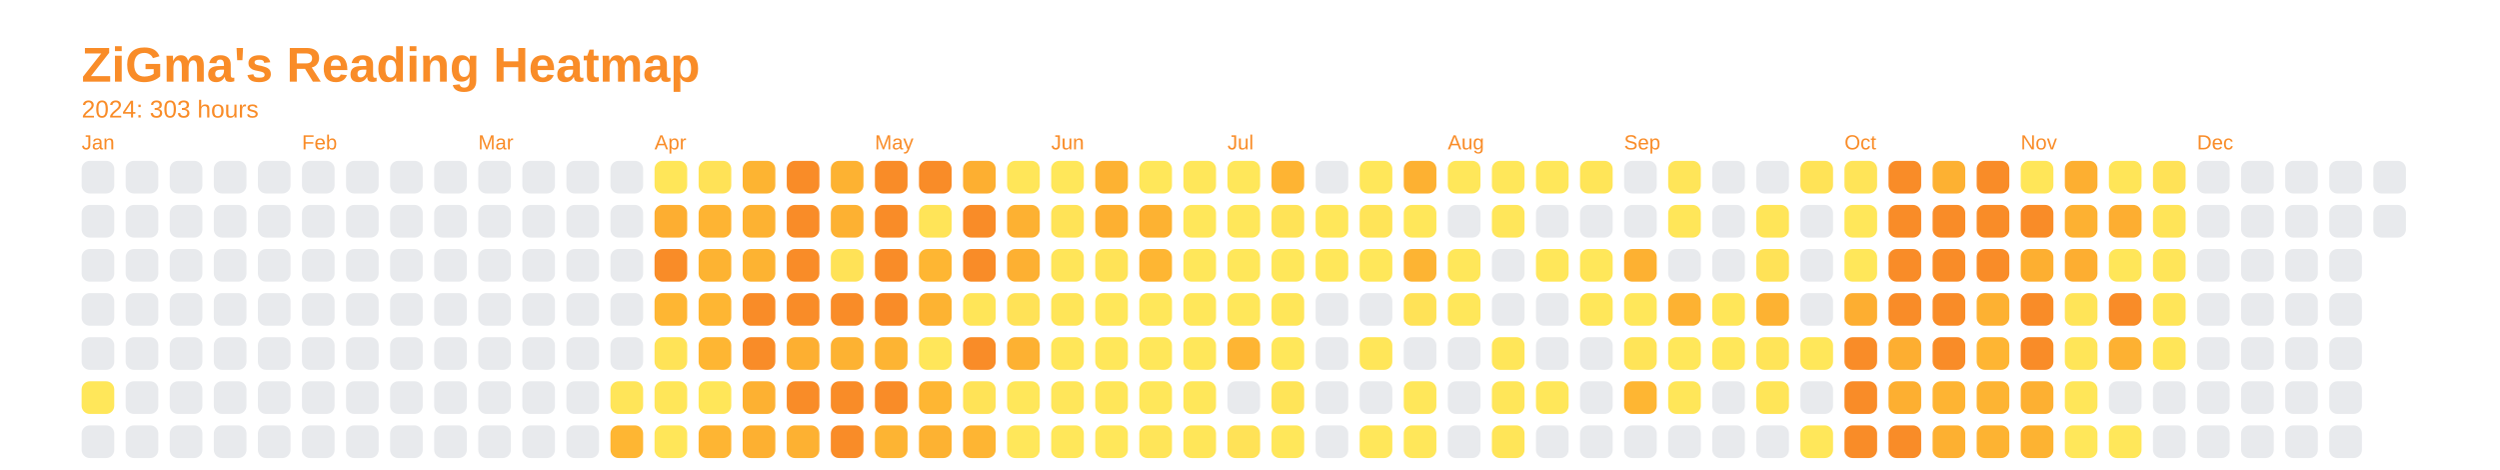
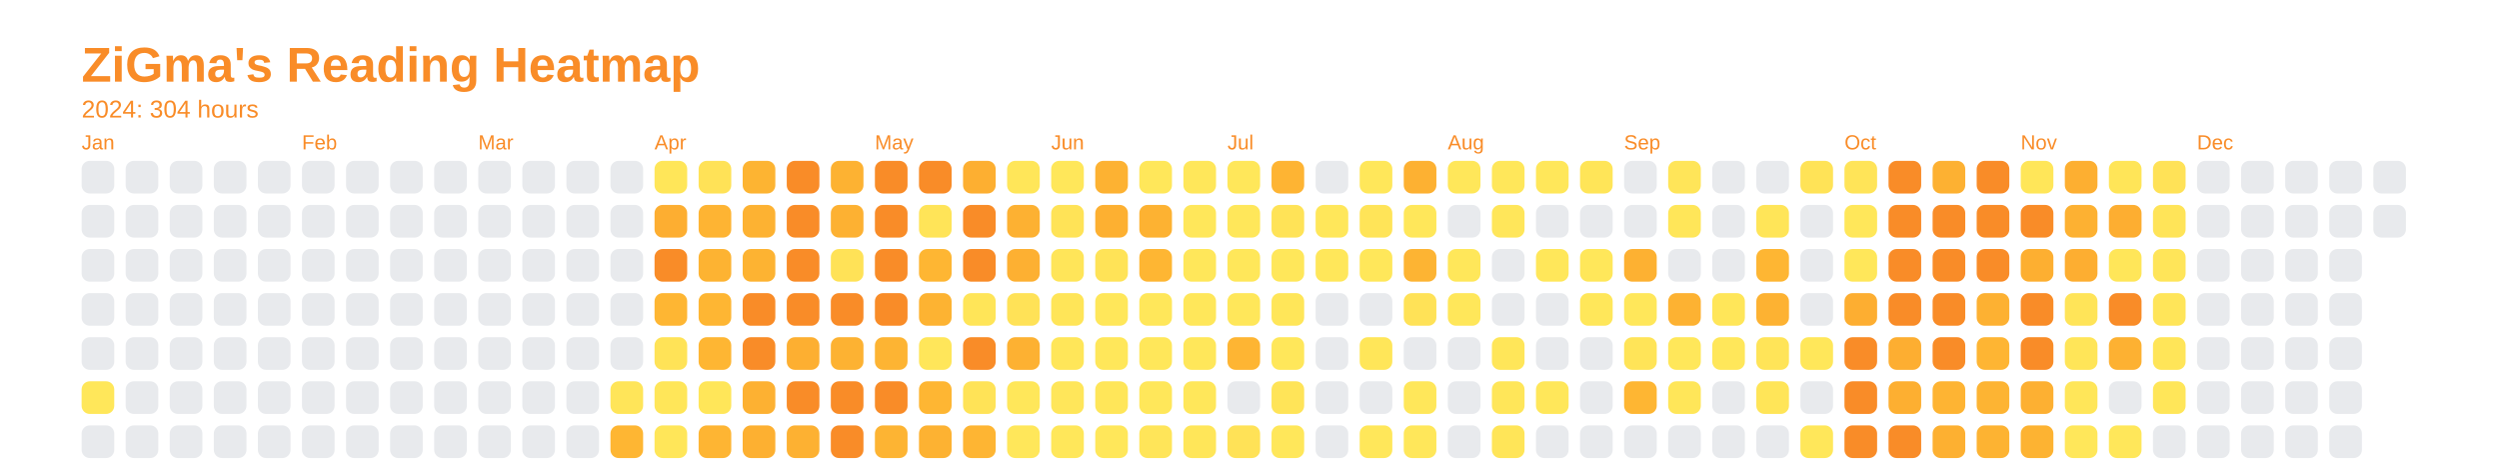
<svg xmlns="http://www.w3.org/2000/svg" baseProfile="full" height="57.5mm" version="1.1" viewBox="0,0,306.2,57.5" width="306.2mm">
  <defs />
  <rect fill="none" height="57.5" width="306.2" x="0" y="0" />
  <text fill="#f98c28" style="font-size:6px; font-family:Arial; font-weight:bold;" x="10" y="10">ZiGma's Reading Heatmap</text>
-   <text fill="#f98c28" style="font-size:3px; font-family:Arial;" x="10" y="14.4">2024: 303 hours</text>
+   <text fill="#f98c28" style="font-size:3px; font-family:Arial;" x="10" y="14.4">2024: 304 hours</text>
  <text fill="#f98c28" style="font-size:2.5px; font-family:Arial" x="10" y="18.3">Jan</text>
  <rect fill="#e8eaed" height="4" rx="1" ry="1" width="4" x="10" y="19.7" />
  <rect fill="#e8eaed" height="4" rx="1" ry="1" width="4" x="10" y="25.1" />
  <rect fill="#e8eaed" height="4" rx="1" ry="1" width="4" x="10" y="30.5" />
  <rect fill="#e8eaed" height="4" rx="1" ry="1" width="4" x="10" y="35.9" />
  <rect fill="#e8eaed" height="4" rx="1" ry="1" width="4" x="10" y="41.3" />
  <rect fill="#ffe75a" height="4" rx="1" ry="1" width="4" x="10" y="46.7" />
  <rect fill="#e8eaed" height="4" rx="1" ry="1" width="4" x="10" y="52.1" />
  <rect fill="#e8eaed" height="4" rx="1" ry="1" width="4" x="15.4" y="19.7" />
  <rect fill="#e8eaed" height="4" rx="1" ry="1" width="4" x="15.4" y="25.1" />
  <rect fill="#e8eaed" height="4" rx="1" ry="1" width="4" x="15.4" y="30.5" />
  <rect fill="#e8eaed" height="4" rx="1" ry="1" width="4" x="15.4" y="35.9" />
  <rect fill="#e8eaed" height="4" rx="1" ry="1" width="4" x="15.4" y="41.3" />
  <rect fill="#e8eaed" height="4" rx="1" ry="1" width="4" x="15.4" y="46.7" />
  <rect fill="#e8eaed" height="4" rx="1" ry="1" width="4" x="15.4" y="52.1" />
  <rect fill="#e8eaed" height="4" rx="1" ry="1" width="4" x="20.8" y="19.7" />
  <rect fill="#e8eaed" height="4" rx="1" ry="1" width="4" x="20.8" y="25.1" />
  <rect fill="#e8eaed" height="4" rx="1" ry="1" width="4" x="20.8" y="30.5" />
  <rect fill="#e8eaed" height="4" rx="1" ry="1" width="4" x="20.8" y="35.9" />
  <rect fill="#e8eaed" height="4" rx="1" ry="1" width="4" x="20.8" y="41.3" />
  <rect fill="#e8eaed" height="4" rx="1" ry="1" width="4" x="20.8" y="46.7" />
  <rect fill="#e8eaed" height="4" rx="1" ry="1" width="4" x="20.8" y="52.1" />
  <rect fill="#e8eaed" height="4" rx="1" ry="1" width="4" x="26.2" y="19.7" />
  <rect fill="#e8eaed" height="4" rx="1" ry="1" width="4" x="26.2" y="25.1" />
  <rect fill="#e8eaed" height="4" rx="1" ry="1" width="4" x="26.2" y="30.5" />
  <rect fill="#e8eaed" height="4" rx="1" ry="1" width="4" x="26.2" y="35.9" />
  <rect fill="#e8eaed" height="4" rx="1" ry="1" width="4" x="26.2" y="41.3" />
  <rect fill="#e8eaed" height="4" rx="1" ry="1" width="4" x="26.2" y="46.7" />
  <rect fill="#e8eaed" height="4" rx="1" ry="1" width="4" x="26.2" y="52.1" />
  <rect fill="#e8eaed" height="4" rx="1" ry="1" width="4" x="31.6" y="19.7" />
  <rect fill="#e8eaed" height="4" rx="1" ry="1" width="4" x="31.6" y="25.1" />
  <rect fill="#e8eaed" height="4" rx="1" ry="1" width="4" x="31.6" y="30.5" />
  <rect fill="#e8eaed" height="4" rx="1" ry="1" width="4" x="31.6" y="35.9" />
  <rect fill="#e8eaed" height="4" rx="1" ry="1" width="4" x="31.6" y="41.3" />
  <rect fill="#e8eaed" height="4" rx="1" ry="1" width="4" x="31.6" y="46.7" />
  <rect fill="#e8eaed" height="4" rx="1" ry="1" width="4" x="31.6" y="52.1" />
  <text fill="#f98c28" style="font-size:2.5px; font-family:Arial" x="37.0" y="18.3">Feb</text>
  <rect fill="#e8eaed" height="4" rx="1" ry="1" width="4" x="37.0" y="19.7" />
  <rect fill="#e8eaed" height="4" rx="1" ry="1" width="4" x="37.0" y="25.1" />
  <rect fill="#e8eaed" height="4" rx="1" ry="1" width="4" x="37.0" y="30.5" />
  <rect fill="#e8eaed" height="4" rx="1" ry="1" width="4" x="37.0" y="35.9" />
  <rect fill="#e8eaed" height="4" rx="1" ry="1" width="4" x="37.0" y="41.3" />
  <rect fill="#e8eaed" height="4" rx="1" ry="1" width="4" x="37.0" y="46.7" />
  <rect fill="#e8eaed" height="4" rx="1" ry="1" width="4" x="37.0" y="52.1" />
  <rect fill="#e8eaed" height="4" rx="1" ry="1" width="4" x="42.4" y="19.7" />
  <rect fill="#e8eaed" height="4" rx="1" ry="1" width="4" x="42.4" y="25.1" />
  <rect fill="#e8eaed" height="4" rx="1" ry="1" width="4" x="42.4" y="30.5" />
  <rect fill="#e8eaed" height="4" rx="1" ry="1" width="4" x="42.4" y="35.9" />
  <rect fill="#e8eaed" height="4" rx="1" ry="1" width="4" x="42.4" y="41.3" />
  <rect fill="#e8eaed" height="4" rx="1" ry="1" width="4" x="42.4" y="46.7" />
  <rect fill="#e8eaed" height="4" rx="1" ry="1" width="4" x="42.4" y="52.1" />
  <rect fill="#e8eaed" height="4" rx="1" ry="1" width="4" x="47.8" y="19.7" />
  <rect fill="#e8eaed" height="4" rx="1" ry="1" width="4" x="47.8" y="25.1" />
  <rect fill="#e8eaed" height="4" rx="1" ry="1" width="4" x="47.8" y="30.5" />
  <rect fill="#e8eaed" height="4" rx="1" ry="1" width="4" x="47.8" y="35.9" />
  <rect fill="#e8eaed" height="4" rx="1" ry="1" width="4" x="47.8" y="41.3" />
  <rect fill="#e8eaed" height="4" rx="1" ry="1" width="4" x="47.8" y="46.7" />
  <rect fill="#e8eaed" height="4" rx="1" ry="1" width="4" x="47.8" y="52.1" />
  <rect fill="#e8eaed" height="4" rx="1" ry="1" width="4" x="53.2" y="19.7" />
  <rect fill="#e8eaed" height="4" rx="1" ry="1" width="4" x="53.2" y="25.1" />
  <rect fill="#e8eaed" height="4" rx="1" ry="1" width="4" x="53.2" y="30.5" />
  <rect fill="#e8eaed" height="4" rx="1" ry="1" width="4" x="53.2" y="35.9" />
  <rect fill="#e8eaed" height="4" rx="1" ry="1" width="4" x="53.2" y="41.3" />
  <rect fill="#e8eaed" height="4" rx="1" ry="1" width="4" x="53.2" y="46.7" />
  <rect fill="#e8eaed" height="4" rx="1" ry="1" width="4" x="53.2" y="52.1" />
  <text fill="#f98c28" style="font-size:2.5px; font-family:Arial" x="58.6" y="18.3">Mar</text>
  <rect fill="#e8eaed" height="4" rx="1" ry="1" width="4" x="58.6" y="19.7" />
  <rect fill="#e8eaed" height="4" rx="1" ry="1" width="4" x="58.6" y="25.1" />
  <rect fill="#e8eaed" height="4" rx="1" ry="1" width="4" x="58.6" y="30.5" />
  <rect fill="#e8eaed" height="4" rx="1" ry="1" width="4" x="58.6" y="35.9" />
  <rect fill="#e8eaed" height="4" rx="1" ry="1" width="4" x="58.6" y="41.3" />
  <rect fill="#e8eaed" height="4" rx="1" ry="1" width="4" x="58.6" y="46.7" />
  <rect fill="#e8eaed" height="4" rx="1" ry="1" width="4" x="58.6" y="52.1" />
  <rect fill="#e8eaed" height="4" rx="1" ry="1" width="4" x="64" y="19.7" />
  <rect fill="#e8eaed" height="4" rx="1" ry="1" width="4" x="64" y="25.1" />
  <rect fill="#e8eaed" height="4" rx="1" ry="1" width="4" x="64" y="30.5" />
  <rect fill="#e8eaed" height="4" rx="1" ry="1" width="4" x="64" y="35.9" />
  <rect fill="#e8eaed" height="4" rx="1" ry="1" width="4" x="64" y="41.3" />
  <rect fill="#e8eaed" height="4" rx="1" ry="1" width="4" x="64" y="46.7" />
  <rect fill="#e8eaed" height="4" rx="1" ry="1" width="4" x="64" y="52.1" />
  <rect fill="#e8eaed" height="4" rx="1" ry="1" width="4" x="69.4" y="19.7" />
  <rect fill="#e8eaed" height="4" rx="1" ry="1" width="4" x="69.4" y="25.1" />
  <rect fill="#e8eaed" height="4" rx="1" ry="1" width="4" x="69.4" y="30.5" />
  <rect fill="#e8eaed" height="4" rx="1" ry="1" width="4" x="69.4" y="35.9" />
  <rect fill="#e8eaed" height="4" rx="1" ry="1" width="4" x="69.4" y="41.3" />
  <rect fill="#e8eaed" height="4" rx="1" ry="1" width="4" x="69.4" y="46.7" />
  <rect fill="#e8eaed" height="4" rx="1" ry="1" width="4" x="69.4" y="52.1" />
  <rect fill="#e8eaed" height="4" rx="1" ry="1" width="4" x="74.8" y="19.7" />
  <rect fill="#e8eaed" height="4" rx="1" ry="1" width="4" x="74.8" y="25.1" />
  <rect fill="#e8eaed" height="4" rx="1" ry="1" width="4" x="74.8" y="30.5" />
  <rect fill="#e8eaed" height="4" rx="1" ry="1" width="4" x="74.8" y="35.9" />
  <rect fill="#e8eaed" height="4" rx="1" ry="1" width="4" x="74.8" y="41.3" />
  <rect fill="#ffe559" height="4" rx="1" ry="1" width="4" x="74.8" y="46.7" />
  <rect fill="#feb633" height="4" rx="1" ry="1" width="4" x="74.8" y="52.1" />
  <text fill="#f98c28" style="font-size:2.5px; font-family:Arial" x="80.2" y="18.3">Apr</text>
  <rect fill="#ffe659" height="4" rx="1" ry="1" width="4" x="80.2" y="19.7" />
  <rect fill="#fdae31" height="4" rx="1" ry="1" width="4" x="80.2" y="25.1" />
  <rect fill="#f98c28" height="4" rx="1" ry="1" width="4" x="80.2" y="30.5" />
  <rect fill="#feb633" height="4" rx="1" ry="1" width="4" x="80.2" y="35.9" />
  <rect fill="#ffe357" height="4" rx="1" ry="1" width="4" x="80.2" y="41.3" />
  <rect fill="#ffe659" height="4" rx="1" ry="1" width="4" x="80.2" y="46.7" />
  <rect fill="#ffe659" height="4" rx="1" ry="1" width="4" x="80.2" y="52.1" />
  <rect fill="#ffe257" height="4" rx="1" ry="1" width="4" x="85.6" y="19.7" />
  <rect fill="#feb433" height="4" rx="1" ry="1" width="4" x="85.6" y="25.1" />
  <rect fill="#fdb332" height="4" rx="1" ry="1" width="4" x="85.6" y="30.5" />
  <rect fill="#feb633" height="4" rx="1" ry="1" width="4" x="85.6" y="35.9" />
  <rect fill="#feb633" height="4" rx="1" ry="1" width="4" x="85.6" y="41.3" />
  <rect fill="#ffe659" height="4" rx="1" ry="1" width="4" x="85.6" y="46.7" />
  <rect fill="#feb533" height="4" rx="1" ry="1" width="4" x="85.6" y="52.1" />
  <rect fill="#fdb432" height="4" rx="1" ry="1" width="4" x="91" y="19.7" />
  <rect fill="#fdb232" height="4" rx="1" ry="1" width="4" x="91" y="25.1" />
  <rect fill="#fdb332" height="4" rx="1" ry="1" width="4" x="91" y="30.5" />
  <rect fill="#f98c28" height="4" rx="1" ry="1" width="4" x="91" y="35.9" />
  <rect fill="#f98c28" height="4" rx="1" ry="1" width="4" x="91" y="41.3" />
  <rect fill="#fdb132" height="4" rx="1" ry="1" width="4" x="91" y="46.7" />
  <rect fill="#fdb031" height="4" rx="1" ry="1" width="4" x="91" y="52.1" />
  <rect fill="#f98c28" height="4" rx="1" ry="1" width="4" x="96.4" y="19.7" />
  <rect fill="#f98c28" height="4" rx="1" ry="1" width="4" x="96.4" y="25.1" />
  <rect fill="#f98c28" height="4" rx="1" ry="1" width="4" x="96.4" y="30.5" />
  <rect fill="#f98c28" height="4" rx="1" ry="1" width="4" x="96.4" y="35.9" />
  <rect fill="#fdaf31" height="4" rx="1" ry="1" width="4" x="96.4" y="41.3" />
  <rect fill="#f98c28" height="4" rx="1" ry="1" width="4" x="96.4" y="46.7" />
  <rect fill="#fdb132" height="4" rx="1" ry="1" width="4" x="96.4" y="52.1" />
  <rect fill="#fdb232" height="4" rx="1" ry="1" width="4" x="101.8" y="19.7" />
  <rect fill="#fdb132" height="4" rx="1" ry="1" width="4" x="101.8" y="25.1" />
  <rect fill="#ffe257" height="4" rx="1" ry="1" width="4" x="101.8" y="30.5" />
  <rect fill="#f98c28" height="4" rx="1" ry="1" width="4" x="101.8" y="35.9" />
  <rect fill="#fdb232" height="4" rx="1" ry="1" width="4" x="101.8" y="41.3" />
  <rect fill="#f98c28" height="4" rx="1" ry="1" width="4" x="101.8" y="46.7" />
  <rect fill="#f98c28" height="4" rx="1" ry="1" width="4" x="101.8" y="52.1" />
  <text fill="#f98c28" style="font-size:2.5px; font-family:Arial" x="107.2" y="18.3">May</text>
  <rect fill="#f98c28" height="4" rx="1" ry="1" width="4" x="107.2" y="19.7" />
  <rect fill="#f98c28" height="4" rx="1" ry="1" width="4" x="107.2" y="25.1" />
  <rect fill="#f98c28" height="4" rx="1" ry="1" width="4" x="107.2" y="30.5" />
  <rect fill="#f98c28" height="4" rx="1" ry="1" width="4" x="107.2" y="35.9" />
  <rect fill="#fdb433" height="4" rx="1" ry="1" width="4" x="107.2" y="41.3" />
  <rect fill="#f98c28" height="4" rx="1" ry="1" width="4" x="107.2" y="46.7" />
  <rect fill="#fdb433" height="4" rx="1" ry="1" width="4" x="107.2" y="52.1" />
  <rect fill="#f98c28" height="4" rx="1" ry="1" width="4" x="112.6" y="19.7" />
  <rect fill="#ffe458" height="4" rx="1" ry="1" width="4" x="112.6" y="25.1" />
  <rect fill="#feb633" height="4" rx="1" ry="1" width="4" x="112.6" y="30.5" />
  <rect fill="#fdb332" height="4" rx="1" ry="1" width="4" x="112.6" y="35.9" />
  <rect fill="#ffe65a" height="4" rx="1" ry="1" width="4" x="112.6" y="41.3" />
  <rect fill="#feb633" height="4" rx="1" ry="1" width="4" x="112.6" y="46.7" />
  <rect fill="#fdb232" height="4" rx="1" ry="1" width="4" x="112.6" y="52.1" />
  <rect fill="#fdaf31" height="4" rx="1" ry="1" width="4" x="118" y="19.7" />
  <rect fill="#f98c28" height="4" rx="1" ry="1" width="4" x="118" y="25.1" />
  <rect fill="#f98c28" height="4" rx="1" ry="1" width="4" x="118" y="30.5" />
  <rect fill="#ffe558" height="4" rx="1" ry="1" width="4" x="118" y="35.9" />
  <rect fill="#f98c28" height="4" rx="1" ry="1" width="4" x="118" y="41.3" />
  <rect fill="#ffe357" height="4" rx="1" ry="1" width="4" x="118" y="46.7" />
  <rect fill="#feb533" height="4" rx="1" ry="1" width="4" x="118" y="52.1" />
  <rect fill="#ffe659" height="4" rx="1" ry="1" width="4" x="123.4" y="19.7" />
  <rect fill="#fdb132" height="4" rx="1" ry="1" width="4" x="123.4" y="25.1" />
  <rect fill="#fdb032" height="4" rx="1" ry="1" width="4" x="123.4" y="30.5" />
  <rect fill="#ffe257" height="4" rx="1" ry="1" width="4" x="123.4" y="35.9" />
  <rect fill="#fdb132" height="4" rx="1" ry="1" width="4" x="123.4" y="41.3" />
  <rect fill="#ffe75a" height="4" rx="1" ry="1" width="4" x="123.4" y="46.7" />
  <rect fill="#ffe75a" height="4" rx="1" ry="1" width="4" x="123.4" y="52.1" />
  <text fill="#f98c28" style="font-size:2.5px; font-family:Arial" x="128.8" y="18.3">Jun</text>
  <rect fill="#ffe75a" height="4" rx="1" ry="1" width="4" x="128.8" y="19.7" />
  <rect fill="#ffe357" height="4" rx="1" ry="1" width="4" x="128.8" y="25.1" />
  <rect fill="#ffe559" height="4" rx="1" ry="1" width="4" x="128.8" y="30.5" />
  <rect fill="#ffe558" height="4" rx="1" ry="1" width="4" x="128.8" y="35.9" />
  <rect fill="#ffe659" height="4" rx="1" ry="1" width="4" x="128.8" y="41.3" />
  <rect fill="#ffe65a" height="4" rx="1" ry="1" width="4" x="128.8" y="46.7" />
  <rect fill="#ffe75a" height="4" rx="1" ry="1" width="4" x="128.8" y="52.1" />
  <rect fill="#fdb232" height="4" rx="1" ry="1" width="4" x="134.2" y="19.7" />
  <rect fill="#fdb031" height="4" rx="1" ry="1" width="4" x="134.2" y="25.1" />
  <rect fill="#ffe357" height="4" rx="1" ry="1" width="4" x="134.2" y="30.5" />
  <rect fill="#ffe75a" height="4" rx="1" ry="1" width="4" x="134.2" y="35.9" />
  <rect fill="#ffe75a" height="4" rx="1" ry="1" width="4" x="134.2" y="41.3" />
  <rect fill="#ffe659" height="4" rx="1" ry="1" width="4" x="134.2" y="46.7" />
  <rect fill="#ffe75a" height="4" rx="1" ry="1" width="4" x="134.2" y="52.1" />
  <rect fill="#ffe75a" height="4" rx="1" ry="1" width="4" x="139.6" y="19.7" />
  <rect fill="#fdb232" height="4" rx="1" ry="1" width="4" x="139.6" y="25.1" />
  <rect fill="#feb633" height="4" rx="1" ry="1" width="4" x="139.6" y="30.5" />
  <rect fill="#ffe75a" height="4" rx="1" ry="1" width="4" x="139.6" y="35.9" />
  <rect fill="#ffe75a" height="4" rx="1" ry="1" width="4" x="139.6" y="41.3" />
  <rect fill="#ffe75a" height="4" rx="1" ry="1" width="4" x="139.6" y="46.7" />
  <rect fill="#ffe559" height="4" rx="1" ry="1" width="4" x="139.6" y="52.1" />
  <rect fill="#ffe75a" height="4" rx="1" ry="1" width="4" x="145" y="19.7" />
  <rect fill="#ffe75a" height="4" rx="1" ry="1" width="4" x="145" y="25.1" />
  <rect fill="#ffe75a" height="4" rx="1" ry="1" width="4" x="145" y="30.5" />
  <rect fill="#ffe75a" height="4" rx="1" ry="1" width="4" x="145" y="35.9" />
  <rect fill="#ffe75a" height="4" rx="1" ry="1" width="4" x="145" y="41.3" />
  <rect fill="#ffe75a" height="4" rx="1" ry="1" width="4" x="145" y="46.7" />
  <rect fill="#ffe659" height="4" rx="1" ry="1" width="4" x="145" y="52.1" />
  <text fill="#f98c28" style="font-size:2.5px; font-family:Arial" x="150.4" y="18.3">Jul</text>
  <rect fill="#ffe75a" height="4" rx="1" ry="1" width="4" x="150.4" y="19.7" />
  <rect fill="#ffe75a" height="4" rx="1" ry="1" width="4" x="150.4" y="25.1" />
  <rect fill="#ffe75a" height="4" rx="1" ry="1" width="4" x="150.4" y="30.5" />
  <rect fill="#ffe75a" height="4" rx="1" ry="1" width="4" x="150.4" y="35.9" />
  <rect fill="#feb533" height="4" rx="1" ry="1" width="4" x="150.4" y="41.3" />
  <rect fill="#e8eaed" height="4" rx="1" ry="1" width="4" x="150.4" y="46.7" />
  <rect fill="#ffe257" height="4" rx="1" ry="1" width="4" x="150.4" y="52.1" />
  <rect fill="#feb433" height="4" rx="1" ry="1" width="4" x="155.8" y="19.7" />
  <rect fill="#ffe357" height="4" rx="1" ry="1" width="4" x="155.8" y="25.1" />
  <rect fill="#ffe75a" height="4" rx="1" ry="1" width="4" x="155.8" y="30.5" />
  <rect fill="#ffe659" height="4" rx="1" ry="1" width="4" x="155.8" y="35.9" />
  <rect fill="#ffe75a" height="4" rx="1" ry="1" width="4" x="155.8" y="41.3" />
  <rect fill="#ffe458" height="4" rx="1" ry="1" width="4" x="155.8" y="46.7" />
  <rect fill="#ffe75a" height="4" rx="1" ry="1" width="4" x="155.8" y="52.1" />
  <rect fill="#e8eaed" height="4" rx="1" ry="1" width="4" x="161.2" y="19.7" />
  <rect fill="#ffe75a" height="4" rx="1" ry="1" width="4" x="161.2" y="25.1" />
  <rect fill="#ffe75a" height="4" rx="1" ry="1" width="4" x="161.2" y="30.5" />
  <rect fill="#e8eaed" height="4" rx="1" ry="1" width="4" x="161.2" y="35.9" />
  <rect fill="#e8eaed" height="4" rx="1" ry="1" width="4" x="161.2" y="41.3" />
  <rect fill="#e8eaed" height="4" rx="1" ry="1" width="4" x="161.2" y="46.7" />
  <rect fill="#e8eaed" height="4" rx="1" ry="1" width="4" x="161.2" y="52.1" />
  <rect fill="#ffe75a" height="4" rx="1" ry="1" width="4" x="166.6" y="19.7" />
  <rect fill="#ffe458" height="4" rx="1" ry="1" width="4" x="166.6" y="25.1" />
  <rect fill="#ffe75a" height="4" rx="1" ry="1" width="4" x="166.6" y="30.5" />
  <rect fill="#e8eaed" height="4" rx="1" ry="1" width="4" x="166.6" y="35.9" />
  <rect fill="#ffe659" height="4" rx="1" ry="1" width="4" x="166.6" y="41.3" />
  <rect fill="#e8eaed" height="4" rx="1" ry="1" width="4" x="166.6" y="46.7" />
  <rect fill="#ffe75a" height="4" rx="1" ry="1" width="4" x="166.6" y="52.1" />
  <rect fill="#fdb132" height="4" rx="1" ry="1" width="4" x="172" y="19.7" />
  <rect fill="#ffe75a" height="4" rx="1" ry="1" width="4" x="172" y="25.1" />
  <rect fill="#fdb433" height="4" rx="1" ry="1" width="4" x="172" y="30.5" />
  <rect fill="#ffe257" height="4" rx="1" ry="1" width="4" x="172" y="35.9" />
  <rect fill="#e8eaed" height="4" rx="1" ry="1" width="4" x="172" y="41.3" />
  <rect fill="#ffe75a" height="4" rx="1" ry="1" width="4" x="172" y="46.7" />
  <rect fill="#ffe75a" height="4" rx="1" ry="1" width="4" x="172" y="52.1" />
  <text fill="#f98c28" style="font-size:2.5px; font-family:Arial" x="177.4" y="18.3">Aug</text>
  <rect fill="#ffe75a" height="4" rx="1" ry="1" width="4" x="177.4" y="19.7" />
  <rect fill="#e8eaed" height="4" rx="1" ry="1" width="4" x="177.4" y="25.1" />
  <rect fill="#ffe75a" height="4" rx="1" ry="1" width="4" x="177.4" y="30.5" />
  <rect fill="#ffe75a" height="4" rx="1" ry="1" width="4" x="177.4" y="35.9" />
  <rect fill="#e8eaed" height="4" rx="1" ry="1" width="4" x="177.4" y="41.3" />
  <rect fill="#e8eaed" height="4" rx="1" ry="1" width="4" x="177.4" y="46.7" />
  <rect fill="#e8eaed" height="4" rx="1" ry="1" width="4" x="177.4" y="52.1" />
  <rect fill="#ffe75a" height="4" rx="1" ry="1" width="4" x="182.8" y="19.7" />
  <rect fill="#ffe65a" height="4" rx="1" ry="1" width="4" x="182.8" y="25.1" />
  <rect fill="#e8eaed" height="4" rx="1" ry="1" width="4" x="182.8" y="30.5" />
  <rect fill="#e8eaed" height="4" rx="1" ry="1" width="4" x="182.8" y="35.9" />
  <rect fill="#ffe659" height="4" rx="1" ry="1" width="4" x="182.8" y="41.3" />
  <rect fill="#ffe659" height="4" rx="1" ry="1" width="4" x="182.8" y="46.7" />
  <rect fill="#ffe558" height="4" rx="1" ry="1" width="4" x="182.8" y="52.1" />
  <rect fill="#ffe75a" height="4" rx="1" ry="1" width="4" x="188.2" y="19.7" />
  <rect fill="#e8eaed" height="4" rx="1" ry="1" width="4" x="188.2" y="25.1" />
  <rect fill="#ffe75a" height="4" rx="1" ry="1" width="4" x="188.2" y="30.5" />
  <rect fill="#e8eaed" height="4" rx="1" ry="1" width="4" x="188.2" y="35.9" />
  <rect fill="#e8eaed" height="4" rx="1" ry="1" width="4" x="188.2" y="41.3" />
  <rect fill="#ffe75a" height="4" rx="1" ry="1" width="4" x="188.2" y="46.7" />
  <rect fill="#e8eaed" height="4" rx="1" ry="1" width="4" x="188.2" y="52.1" />
  <rect fill="#ffe558" height="4" rx="1" ry="1" width="4" x="193.6" y="19.7" />
  <rect fill="#e8eaed" height="4" rx="1" ry="1" width="4" x="193.6" y="25.1" />
  <rect fill="#ffe75a" height="4" rx="1" ry="1" width="4" x="193.6" y="30.5" />
  <rect fill="#ffe75a" height="4" rx="1" ry="1" width="4" x="193.6" y="35.9" />
  <rect fill="#e8eaed" height="4" rx="1" ry="1" width="4" x="193.6" y="41.3" />
  <rect fill="#e8eaed" height="4" rx="1" ry="1" width="4" x="193.6" y="46.7" />
  <rect fill="#e8eaed" height="4" rx="1" ry="1" width="4" x="193.6" y="52.1" />
  <text fill="#f98c28" style="font-size:2.5px; font-family:Arial" x="199" y="18.3">Sep</text>
  <rect fill="#e8eaed" height="4" rx="1" ry="1" width="4" x="199" y="19.7" />
  <rect fill="#e8eaed" height="4" rx="1" ry="1" width="4" x="199" y="25.1" />
  <rect fill="#fdb132" height="4" rx="1" ry="1" width="4" x="199" y="30.5" />
  <rect fill="#ffe75a" height="4" rx="1" ry="1" width="4" x="199" y="35.9" />
  <rect fill="#ffe458" height="4" rx="1" ry="1" width="4" x="199" y="41.3" />
  <rect fill="#feb633" height="4" rx="1" ry="1" width="4" x="199" y="46.7" />
  <rect fill="#e8eaed" height="4" rx="1" ry="1" width="4" x="199" y="52.1" />
  <rect fill="#ffe559" height="4" rx="1" ry="1" width="4" x="204.4" y="19.7" />
  <rect fill="#ffe659" height="4" rx="1" ry="1" width="4" x="204.4" y="25.1" />
  <rect fill="#e8eaed" height="4" rx="1" ry="1" width="4" x="204.4" y="30.5" />
  <rect fill="#fdb232" height="4" rx="1" ry="1" width="4" x="204.4" y="35.9" />
  <rect fill="#ffe75a" height="4" rx="1" ry="1" width="4" x="204.4" y="41.3" />
  <rect fill="#ffe659" height="4" rx="1" ry="1" width="4" x="204.4" y="46.7" />
  <rect fill="#e8eaed" height="4" rx="1" ry="1" width="4" x="204.4" y="52.1" />
  <rect fill="#e8eaed" height="4" rx="1" ry="1" width="4" x="209.8" y="19.7" />
  <rect fill="#e8eaed" height="4" rx="1" ry="1" width="4" x="209.8" y="25.1" />
  <rect fill="#e8eaed" height="4" rx="1" ry="1" width="4" x="209.8" y="30.5" />
  <rect fill="#ffe659" height="4" rx="1" ry="1" width="4" x="209.8" y="35.9" />
  <rect fill="#ffe75a" height="4" rx="1" ry="1" width="4" x="209.8" y="41.3" />
  <rect fill="#e8eaed" height="4" rx="1" ry="1" width="4" x="209.8" y="46.7" />
  <rect fill="#e8eaed" height="4" rx="1" ry="1" width="4" x="209.8" y="52.1" />
  <rect fill="#e8eaed" height="4" rx="1" ry="1" width="4" x="215.2" y="19.7" />
  <rect fill="#ffe558" height="4" rx="1" ry="1" width="4" x="215.2" y="25.1" />
-   <rect fill="#ffe257" height="4" rx="1" ry="1" width="4" x="215.2" y="30.5" />
+   <rect fill="#feb633" height="4" rx="1" ry="1" width="4" x="215.2" y="30.5" />
  <rect fill="#fdb232" height="4" rx="1" ry="1" width="4" x="215.2" y="35.9" />
  <rect fill="#ffe458" height="4" rx="1" ry="1" width="4" x="215.2" y="41.3" />
  <rect fill="#ffe558" height="4" rx="1" ry="1" width="4" x="215.2" y="46.7" />
  <rect fill="#e8eaed" height="4" rx="1" ry="1" width="4" x="215.2" y="52.1" />
  <rect fill="#ffe357" height="4" rx="1" ry="1" width="4" x="220.6" y="19.7" />
  <rect fill="#e8eaed" height="4" rx="1" ry="1" width="4" x="220.6" y="25.1" />
  <rect fill="#e8eaed" height="4" rx="1" ry="1" width="4" x="220.6" y="30.5" />
  <rect fill="#e8eaed" height="4" rx="1" ry="1" width="4" x="220.6" y="35.9" />
  <rect fill="#ffe75a" height="4" rx="1" ry="1" width="4" x="220.6" y="41.3" />
  <rect fill="#e8eaed" height="4" rx="1" ry="1" width="4" x="220.6" y="46.7" />
  <rect fill="#ffe75a" height="4" rx="1" ry="1" width="4" x="220.6" y="52.1" />
  <text fill="#f98c28" style="font-size:2.5px; font-family:Arial" x="226" y="18.3">Oct</text>
  <rect fill="#ffe458" height="4" rx="1" ry="1" width="4" x="226" y="19.7" />
  <rect fill="#ffe75a" height="4" rx="1" ry="1" width="4" x="226" y="25.1" />
  <rect fill="#ffe75a" height="4" rx="1" ry="1" width="4" x="226" y="30.5" />
  <rect fill="#fdae31" height="4" rx="1" ry="1" width="4" x="226" y="35.9" />
  <rect fill="#f98c28" height="4" rx="1" ry="1" width="4" x="226" y="41.3" />
  <rect fill="#f98c28" height="4" rx="1" ry="1" width="4" x="226" y="46.7" />
  <rect fill="#f98c28" height="4" rx="1" ry="1" width="4" x="226" y="52.1" />
  <rect fill="#f98c28" height="4" rx="1" ry="1" width="4" x="231.4" y="19.7" />
  <rect fill="#f98c28" height="4" rx="1" ry="1" width="4" x="231.4" y="25.1" />
  <rect fill="#f98c28" height="4" rx="1" ry="1" width="4" x="231.4" y="30.5" />
  <rect fill="#f98c28" height="4" rx="1" ry="1" width="4" x="231.4" y="35.9" />
  <rect fill="#fdae31" height="4" rx="1" ry="1" width="4" x="231.4" y="41.3" />
  <rect fill="#fdaf31" height="4" rx="1" ry="1" width="4" x="231.4" y="46.7" />
  <rect fill="#f98c28" height="4" rx="1" ry="1" width="4" x="231.4" y="52.1" />
  <rect fill="#fdb132" height="4" rx="1" ry="1" width="4" x="236.8" y="19.7" />
  <rect fill="#f98c28" height="4" rx="1" ry="1" width="4" x="236.8" y="25.1" />
  <rect fill="#f98c28" height="4" rx="1" ry="1" width="4" x="236.8" y="30.5" />
  <rect fill="#f98c28" height="4" rx="1" ry="1" width="4" x="236.8" y="35.9" />
  <rect fill="#f98c28" height="4" rx="1" ry="1" width="4" x="236.8" y="41.3" />
  <rect fill="#feb433" height="4" rx="1" ry="1" width="4" x="236.8" y="46.7" />
  <rect fill="#fdb031" height="4" rx="1" ry="1" width="4" x="236.8" y="52.1" />
  <rect fill="#f98c28" height="4" rx="1" ry="1" width="4" x="242.2" y="19.7" />
  <rect fill="#f98c28" height="4" rx="1" ry="1" width="4" x="242.2" y="25.1" />
  <rect fill="#f98c28" height="4" rx="1" ry="1" width="4" x="242.2" y="30.5" />
  <rect fill="#fdb132" height="4" rx="1" ry="1" width="4" x="242.2" y="35.9" />
  <rect fill="#feb533" height="4" rx="1" ry="1" width="4" x="242.2" y="41.3" />
  <rect fill="#fdb433" height="4" rx="1" ry="1" width="4" x="242.2" y="46.7" />
  <rect fill="#fdb332" height="4" rx="1" ry="1" width="4" x="242.2" y="52.1" />
  <text fill="#f98c28" style="font-size:2.5px; font-family:Arial" x="247.6" y="18.3">Nov</text>
  <rect fill="#ffe659" height="4" rx="1" ry="1" width="4" x="247.6" y="19.7" />
  <rect fill="#f98c28" height="4" rx="1" ry="1" width="4" x="247.6" y="25.1" />
  <rect fill="#fdaf31" height="4" rx="1" ry="1" width="4" x="247.6" y="30.5" />
  <rect fill="#f98c28" height="4" rx="1" ry="1" width="4" x="247.6" y="35.9" />
  <rect fill="#f98c28" height="4" rx="1" ry="1" width="4" x="247.6" y="41.3" />
  <rect fill="#fdb032" height="4" rx="1" ry="1" width="4" x="247.6" y="46.7" />
  <rect fill="#fdb332" height="4" rx="1" ry="1" width="4" x="247.6" y="52.1" />
  <rect fill="#fdaf31" height="4" rx="1" ry="1" width="4" x="253" y="19.7" />
  <rect fill="#fdb132" height="4" rx="1" ry="1" width="4" x="253" y="25.1" />
  <rect fill="#fdae31" height="4" rx="1" ry="1" width="4" x="253" y="30.5" />
  <rect fill="#ffe458" height="4" rx="1" ry="1" width="4" x="253" y="35.9" />
  <rect fill="#ffe558" height="4" rx="1" ry="1" width="4" x="253" y="41.3" />
  <rect fill="#ffe659" height="4" rx="1" ry="1" width="4" x="253" y="46.7" />
  <rect fill="#ffe75a" height="4" rx="1" ry="1" width="4" x="253" y="52.1" />
  <rect fill="#ffe558" height="4" rx="1" ry="1" width="4" x="258.4" y="19.7" />
  <rect fill="#fdae31" height="4" rx="1" ry="1" width="4" x="258.4" y="25.1" />
  <rect fill="#ffe659" height="4" rx="1" ry="1" width="4" x="258.4" y="30.5" />
  <rect fill="#f98c28" height="4" rx="1" ry="1" width="4" x="258.4" y="35.9" />
  <rect fill="#fdb132" height="4" rx="1" ry="1" width="4" x="258.4" y="41.3" />
  <rect fill="#e8eaed" height="4" rx="1" ry="1" width="4" x="258.4" y="46.7" />
  <rect fill="#ffe75a" height="4" rx="1" ry="1" width="4" x="258.4" y="52.1" />
  <rect fill="#ffe257" height="4" rx="1" ry="1" width="4" x="263.8" y="19.7" />
  <rect fill="#ffe458" height="4" rx="1" ry="1" width="4" x="263.8" y="25.1" />
  <rect fill="#ffe559" height="4" rx="1" ry="1" width="4" x="263.8" y="30.5" />
  <rect fill="#ffe559" height="4" rx="1" ry="1" width="4" x="263.8" y="35.9" />
  <rect fill="#ffe558" height="4" rx="1" ry="1" width="4" x="263.8" y="41.3" />
-   <rect fill="#e8eaed" height="4" rx="1" ry="1" width="4" x="263.8" y="46.7" />
+   <rect fill="#ffe659" height="4" rx="1" ry="1" width="4" x="263.8" y="46.7" />
  <rect fill="#e8eaed" height="4" rx="1" ry="1" width="4" x="263.8" y="52.1" />
  <text fill="#f98c28" style="font-size:2.5px; font-family:Arial" x="269.2" y="18.3">Dec</text>
  <rect fill="#e8eaed" height="4" rx="1" ry="1" width="4" x="269.2" y="19.7" />
  <rect fill="#e8eaed" height="4" rx="1" ry="1" width="4" x="269.2" y="25.1" />
  <rect fill="#e8eaed" height="4" rx="1" ry="1" width="4" x="269.2" y="30.5" />
  <rect fill="#e8eaed" height="4" rx="1" ry="1" width="4" x="269.2" y="35.9" />
  <rect fill="#e8eaed" height="4" rx="1" ry="1" width="4" x="269.2" y="41.3" />
  <rect fill="#e8eaed" height="4" rx="1" ry="1" width="4" x="269.2" y="46.7" />
  <rect fill="#e8eaed" height="4" rx="1" ry="1" width="4" x="269.2" y="52.1" />
  <rect fill="#e8eaed" height="4" rx="1" ry="1" width="4" x="274.6" y="19.7" />
  <rect fill="#e8eaed" height="4" rx="1" ry="1" width="4" x="274.6" y="25.1" />
  <rect fill="#e8eaed" height="4" rx="1" ry="1" width="4" x="274.6" y="30.5" />
  <rect fill="#e8eaed" height="4" rx="1" ry="1" width="4" x="274.6" y="35.9" />
  <rect fill="#e8eaed" height="4" rx="1" ry="1" width="4" x="274.6" y="41.3" />
  <rect fill="#e8eaed" height="4" rx="1" ry="1" width="4" x="274.6" y="46.7" />
  <rect fill="#e8eaed" height="4" rx="1" ry="1" width="4" x="274.6" y="52.1" />
  <rect fill="#e8eaed" height="4" rx="1" ry="1" width="4" x="280" y="19.7" />
  <rect fill="#e8eaed" height="4" rx="1" ry="1" width="4" x="280" y="25.1" />
  <rect fill="#e8eaed" height="4" rx="1" ry="1" width="4" x="280" y="30.5" />
  <rect fill="#e8eaed" height="4" rx="1" ry="1" width="4" x="280" y="35.9" />
  <rect fill="#e8eaed" height="4" rx="1" ry="1" width="4" x="280" y="41.3" />
  <rect fill="#e8eaed" height="4" rx="1" ry="1" width="4" x="280" y="46.7" />
  <rect fill="#e8eaed" height="4" rx="1" ry="1" width="4" x="280" y="52.1" />
  <rect fill="#e8eaed" height="4" rx="1" ry="1" width="4" x="285.4" y="19.7" />
  <rect fill="#e8eaed" height="4" rx="1" ry="1" width="4" x="285.4" y="25.1" />
  <rect fill="#e8eaed" height="4" rx="1" ry="1" width="4" x="285.4" y="30.5" />
  <rect fill="#e8eaed" height="4" rx="1" ry="1" width="4" x="285.4" y="35.9" />
  <rect fill="#e8eaed" height="4" rx="1" ry="1" width="4" x="285.4" y="41.3" />
  <rect fill="#e8eaed" height="4" rx="1" ry="1" width="4" x="285.4" y="46.7" />
  <rect fill="#e8eaed" height="4" rx="1" ry="1" width="4" x="285.4" y="52.1" />
  <rect fill="#e8eaed" height="4" rx="1" ry="1" width="4" x="290.8" y="19.7" />
  <rect fill="#e8eaed" height="4" rx="1" ry="1" width="4" x="290.8" y="25.1" />
</svg>
